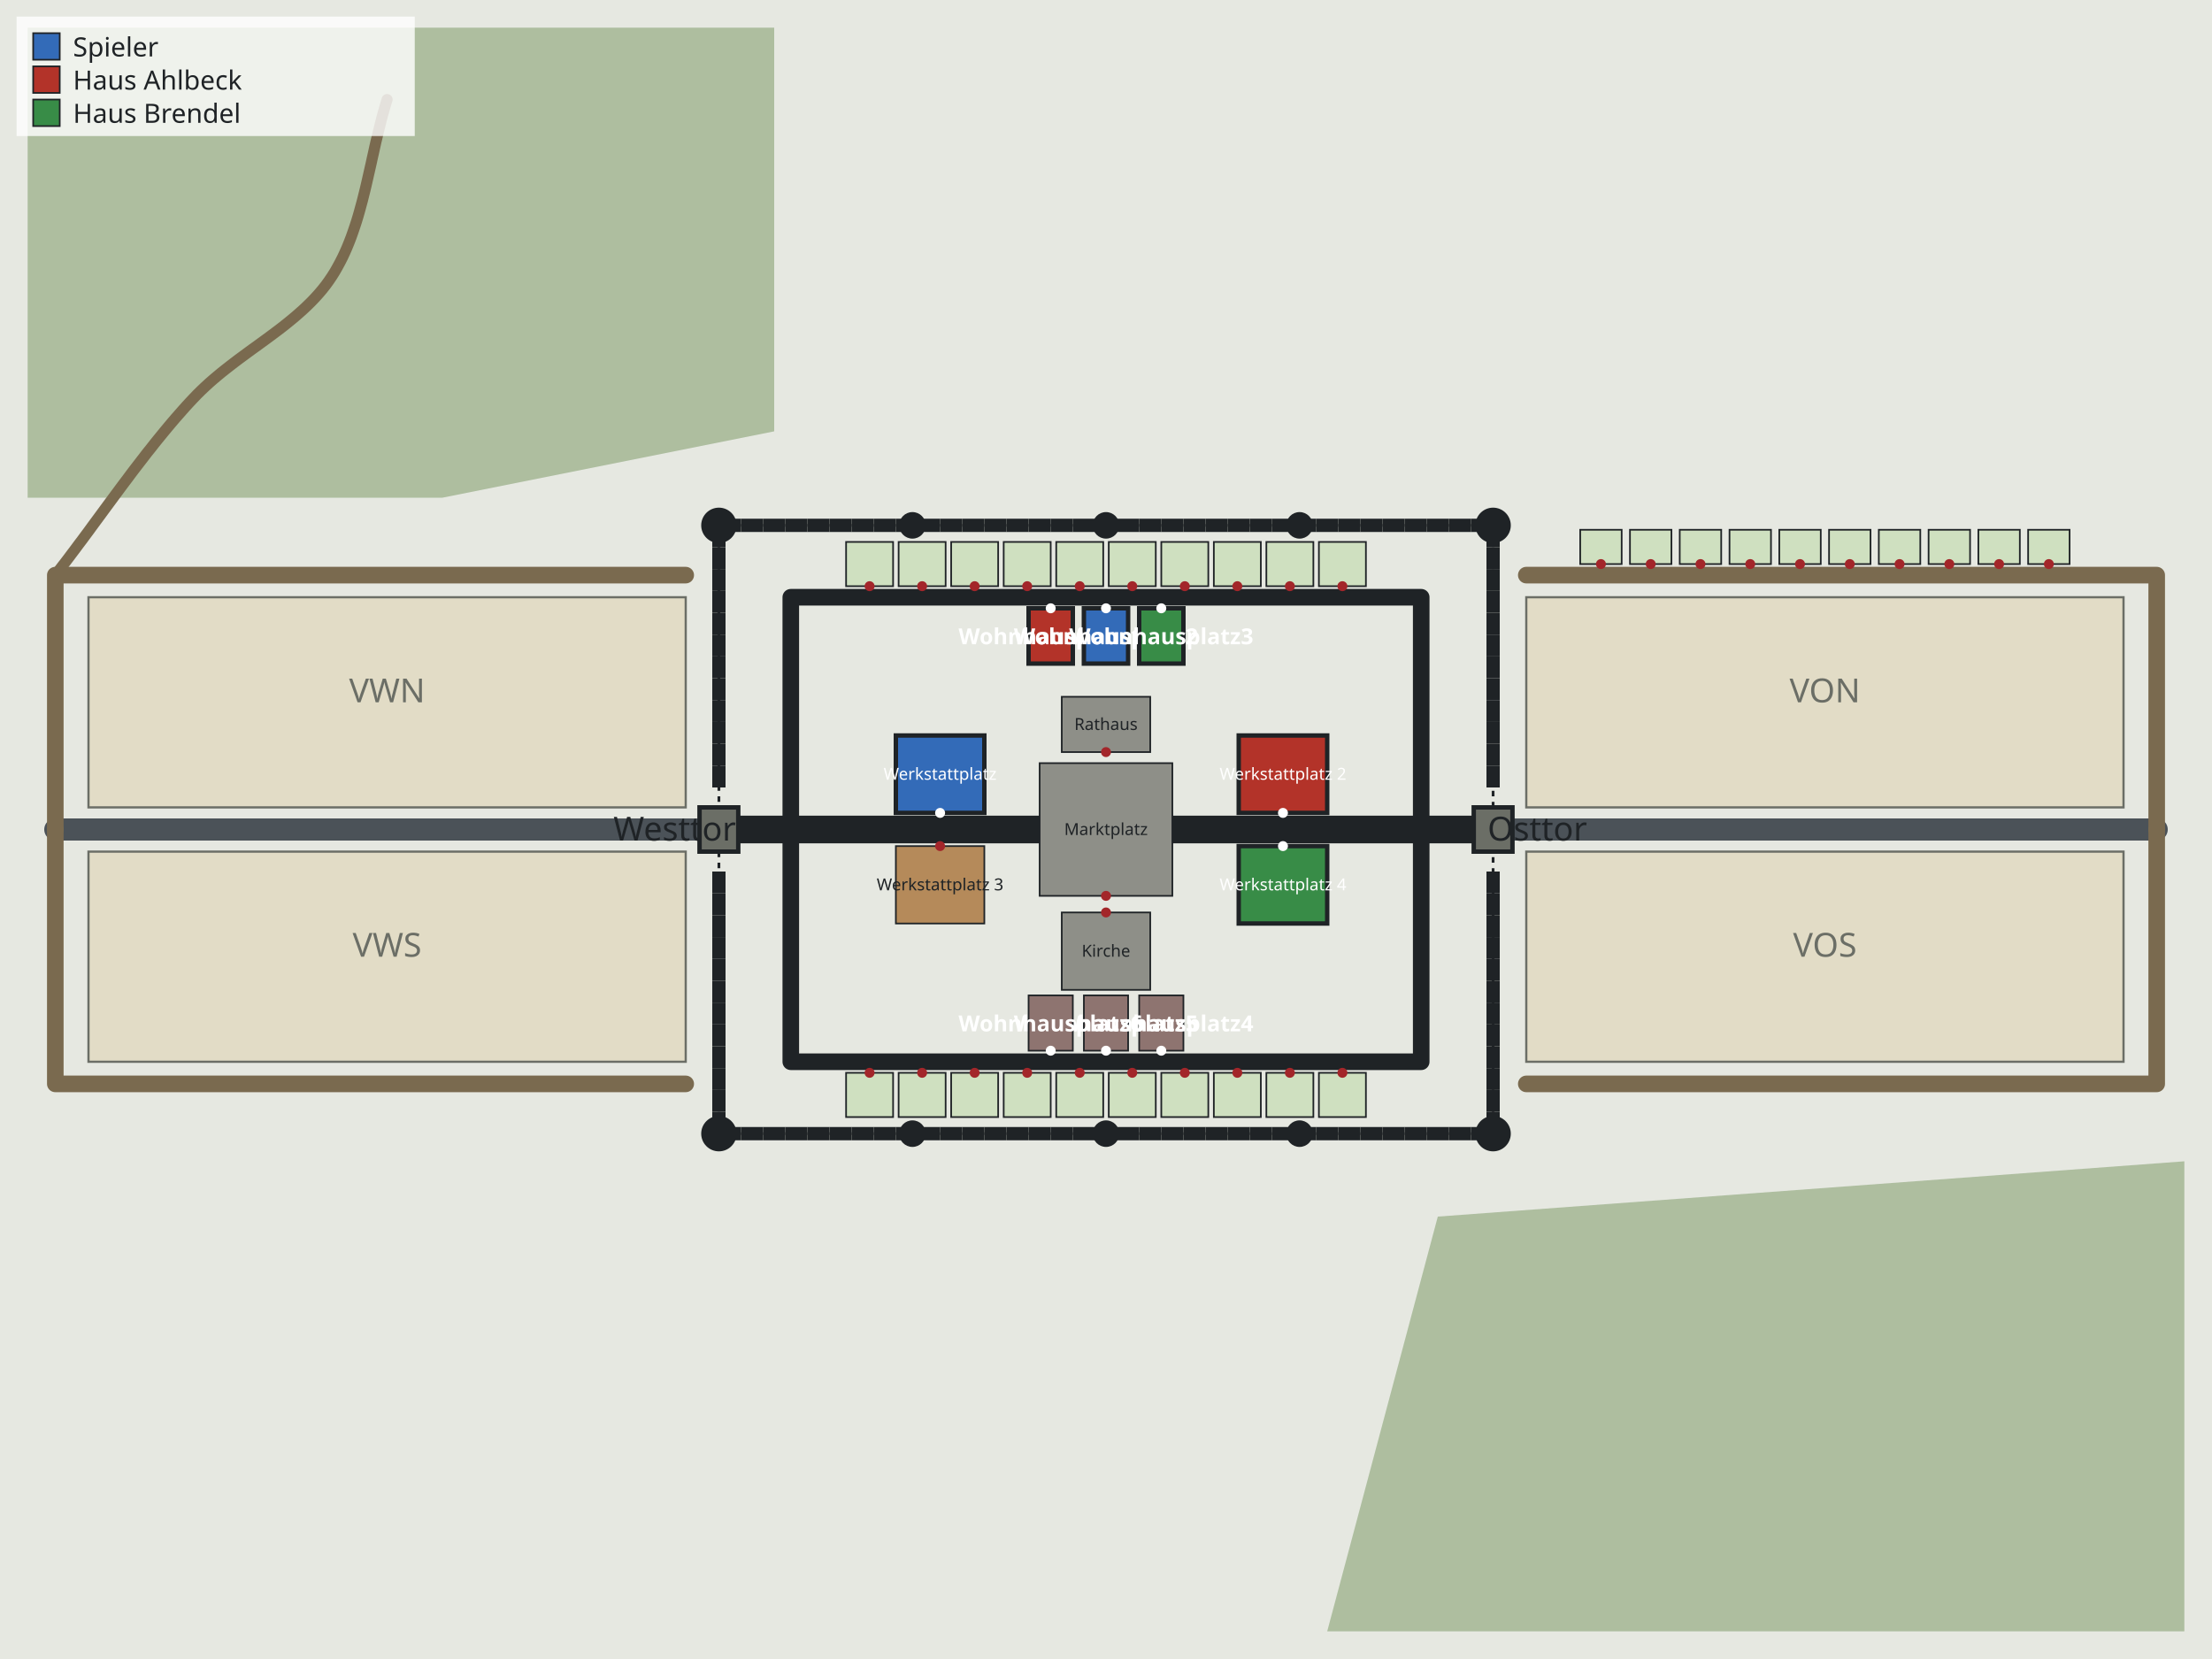
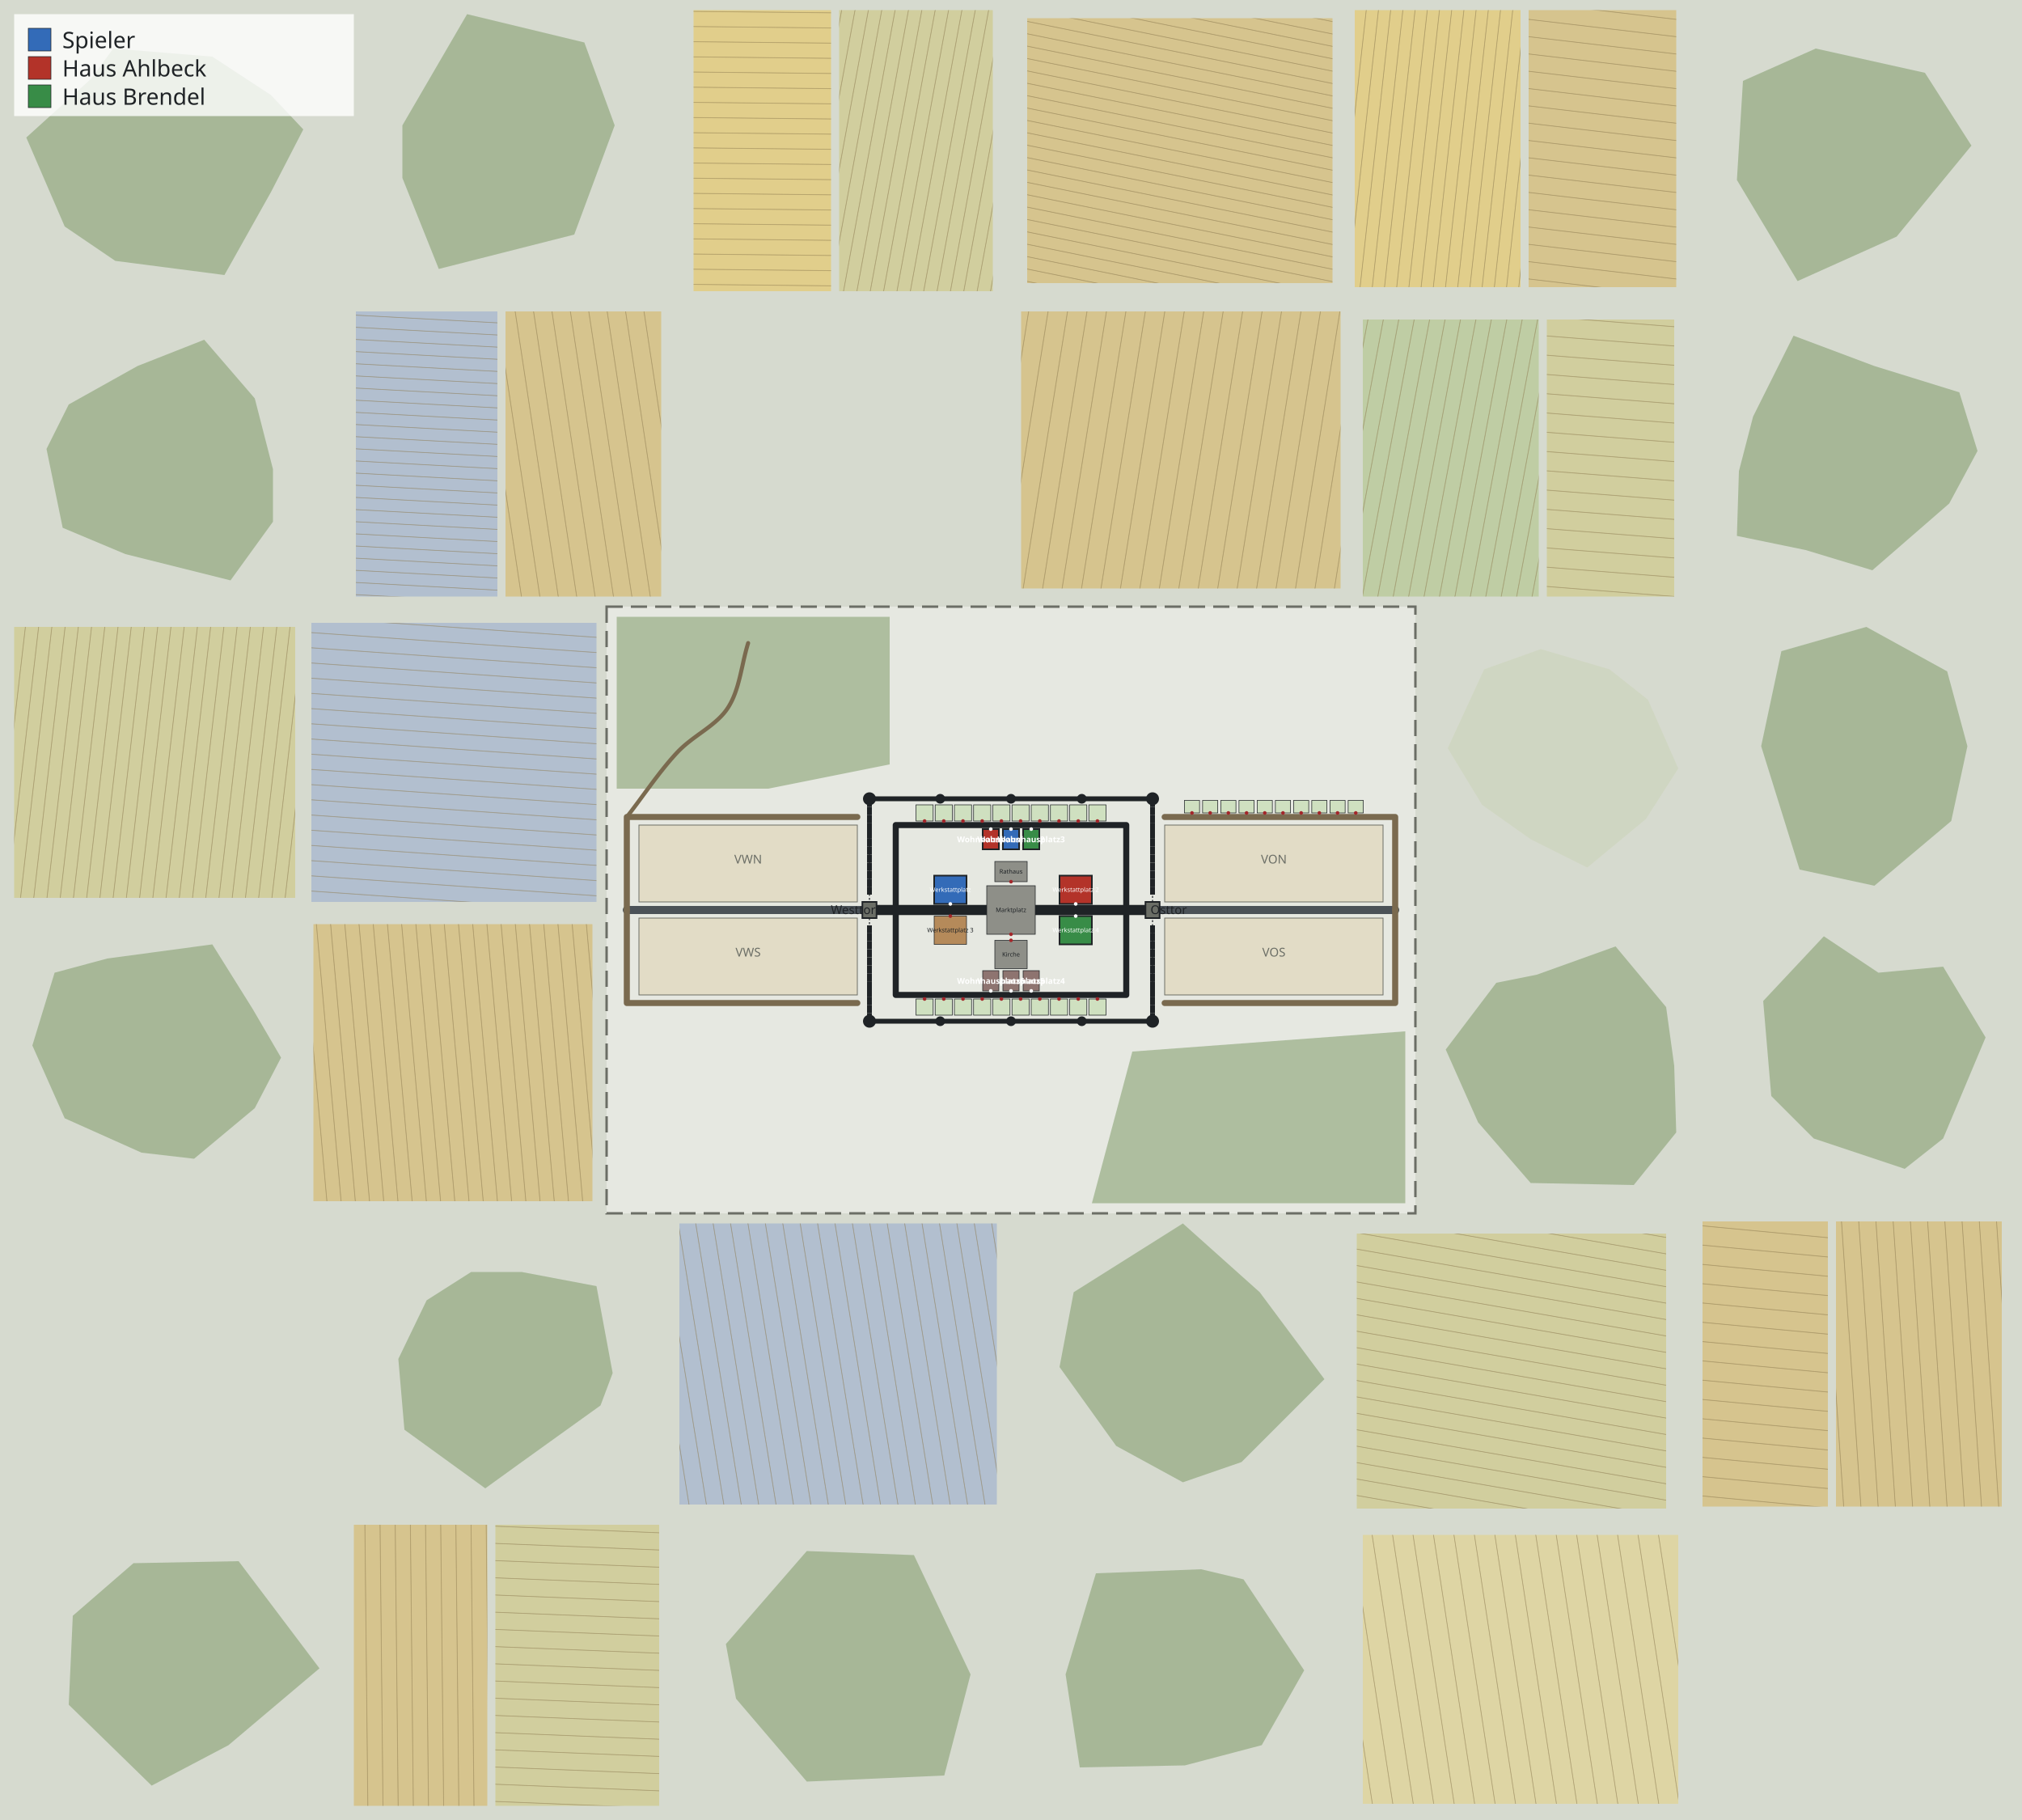
- <svg xmlns="http://www.w3.org/2000/svg" viewBox="-200 -150 400 300" font-family="sans-serif">
+ <svg xmlns="http://www.w3.org/2000/svg" viewBox="-500 -450 1000 900" font-family="sans-serif">
+   <rect x="-500" y="-450" width="1000" height="900" fill="#D6DACF" />
  <rect x="-200" y="-150" width="400" height="300" fill="#E6E8E1" />
  <mask id="natur0">
-     <rect x="-200" y="-150" width="400" height="300" fill="#fff" />
+     <rect x="-500" y="-450" width="1000" height="900" fill="#fff" />
  </mask>
  <polygon points="-195,-145 -60,-145 -60,-72 -120,-60 -195,-60" fill="#7F9B6A" opacity="0.55" mask="url(#natur0)" />
  <mask id="natur1">
-     <rect x="-200" y="-150" width="400" height="300" fill="#fff" />
+     <rect x="-500" y="-450" width="1000" height="900" fill="#fff" />
  </mask>
  <polygon points="60,70 195,60 195,145 40,145" fill="#7F9B6A" opacity="0.55" mask="url(#natur1)" />
+   <mask id="natur2">
+     <rect x="-500" y="-450" width="1000" height="900" fill="#fff" />
+   </mask>
+   <polygon points="-350,-386 -366,-355 -389,-314 -443,-321 -468,-338 -487,-382 -455,-411 -444,-426 -395,-422 -366,-403" fill="#7F9B6A" opacity="0.55" mask="url(#natur2)" />
+   <mask id="natur3">
+     <rect x="-500" y="-450" width="1000" height="900" fill="#fff" />
+   </mask>
+   <polygon points="-365,-218 -365,-192 -386,-163 -438,-176 -469,-189 -477,-228 -466,-250 -432,-269 -399,-282 -374,-253" fill="#7F9B6A" opacity="0.55" mask="url(#natur3)" />
+   <mask id="natur4">
+     <rect x="-500" y="-450" width="1000" height="900" fill="#fff" />
+   </mask>
+   <polygon points="-196,-388 -216,-334 -283,-317 -301,-362 -301,-388 -269,-443 -211,-429" fill="#7F9B6A" opacity="0.55" mask="url(#natur4)" />
+   <mask id="natur5">
+     <rect x="-500" y="-450" width="1000" height="900" fill="#fff" />
+   </mask>
+   <polygon points="475,-378 438,-333 389,-311 359,-361 362,-410 398,-426 452,-414" fill="#7F9B6A" opacity="0.55" mask="url(#natur5)" />
+   <mask id="natur6">
+     <rect x="-500" y="-450" width="1000" height="900" fill="#fff" />
+   </mask>
+   <polygon points="478,-227 464,-201 426,-168 393,-178 359,-185 360,-217 367,-244 387,-284 427,-269 469,-256" fill="#7F9B6A" opacity="0.55" mask="url(#natur6)" />
+   <mask id="natur7">
+     <rect x="-500" y="-450" width="1000" height="900" fill="#fff" />
+   </mask>
+   <polygon points="-342,375 -387,413 -425,433 -466,393 -464,349 -434,323 -382,322" fill="#7F9B6A" opacity="0.55" mask="url(#natur7)" />
+   <mask id="natur8">
+     <rect x="-500" y="-450" width="1000" height="900" fill="#fff" />
+   </mask>
+   <polygon points="-197,229 -203,245 -242,273 -260,286 -300,257 -303,222 -289,193 -267,179 -242,179 -205,186" fill="#7F9B6A" opacity="0.55" mask="url(#natur8)" />
+   <mask id="natur9">
+     <rect x="-500" y="-450" width="1000" height="900" fill="#fff" />
+   </mask>
+   <polygon points="-20,378 -33,428 -101,431 -136,390 -141,363 -101,317 -48,319" fill="#7F9B6A" opacity="0.55" mask="url(#natur9)" />
+   <mask id="natur10">
+     <rect x="-500" y="-450" width="1000" height="900" fill="#fff" />
+   </mask>
+   <polygon points="155,232 114,273 85,283 52,265 24,226 31,189 85,155 123,189" fill="#7F9B6A" opacity="0.55" mask="url(#natur10)" />
+   <mask id="natur11">
+     <rect x="-500" y="-450" width="1000" height="900" fill="#fff" />
+   </mask>
+   <polygon points="145,376 124,413 86,423 34,424 27,378 42,328 94,326 115,331" fill="#7F9B6A" opacity="0.55" mask="url(#natur11)" />
+   <mask id="natur12">
+     <rect x="-500" y="-450" width="1000" height="900" fill="#fff" />
+   </mask>
+   <polygon points="-361,73 -374,98 -404,123 -430,120 -468,103 -484,67 -473,31 -447,24 -395,17 -375,49" fill="#7F9B6A" opacity="0.55" mask="url(#natur12)" />
+   <mask id="natur13">
+     <rect x="-500" y="-450" width="1000" height="900" fill="#fff" />
+   </mask>
+   <polygon points="330,-70 314,-45 285,-21 257,-35 233,-52 216,-80 234,-119 262,-129 296,-119 315,-104" fill="#C4CFA8" opacity="0.35" mask="url(#natur13)" />
+   <mask id="natur14">
+     <rect x="-500" y="-450" width="1000" height="900" fill="#fff" />
+   </mask>
+   <polygon points="473,-81 465,-44 427,-12 390,-20 371,-81 381,-128 423,-140 463,-118" fill="#7F9B6A" opacity="0.55" mask="url(#natur14)" />
+   <mask id="natur15">
+     <rect x="-500" y="-450" width="1000" height="900" fill="#fff" />
+   </mask>
+   <polygon points="328,77 329,110 308,136 257,135 231,105 215,69 240,36 260,32 299,18 324,48" fill="#7F9B6A" opacity="0.55" mask="url(#natur15)" />
+   <mask id="natur16">
+     <rect x="-500" y="-450" width="1000" height="900" fill="#fff" />
+   </mask>
+   <polygon points="482,63 461,113 442,128 397,113 376,92 372,45 402,13 429,31 461,28" fill="#7F9B6A" opacity="0.55" mask="url(#natur16)" />
+   <defs>
+     <pattern id="feld0" patternUnits="userSpaceOnUse" width="6" height="6" patternTransform="rotate(-86.9)">
+       <line x1="0" y1="0" x2="0" y2="6" stroke="#8C7A4F" stroke-width="0.4" />
+     </pattern>
+   </defs>
+   <polygon points="-324,-296 -254,-296 -254,-155 -324,-155" fill="#A9B8CF" opacity="0.8" />
+   <polygon points="-324,-296 -254,-296 -254,-155 -324,-155" fill="url(#feld0)" />
+   <defs>
+     <pattern id="feld1" patternUnits="userSpaceOnUse" width="9" height="9" patternTransform="rotate(-188.6)">
+       <line x1="0" y1="0" x2="0" y2="9" stroke="#8C7A4F" stroke-width="0.4" />
+     </pattern>
+   </defs>
+   <polygon points="-250,-296 -173,-296 -173,-155 -250,-155" fill="#D6BE7E" opacity="0.8" />
+   <polygon points="-250,-296 -173,-296 -173,-155 -250,-155" fill="url(#feld1)" />
+   <defs>
+     <pattern id="feld2" patternUnits="userSpaceOnUse" width="7.5" height="7.5" patternTransform="rotate(-89.4)">
+       <line x1="0" y1="0" x2="0" y2="7.5" stroke="#8C7A4F" stroke-width="0.4" />
+     </pattern>
+   </defs>
+   <polygon points="-157,-445 -89,-445 -89,-306 -157,-306" fill="#E3CB7A" opacity="0.8" />
+   <polygon points="-157,-445 -89,-445 -89,-306 -157,-306" fill="url(#feld2)" />
+   <defs>
+     <pattern id="feld3" patternUnits="userSpaceOnUse" width="6.5" height="6.5" patternTransform="rotate(-169.6)">
+       <line x1="0" y1="0" x2="0" y2="6.5" stroke="#8C7A4F" stroke-width="0.4" />
+     </pattern>
+   </defs>
+   <polygon points="-85,-445 -9,-445 -9,-306 -85,-306" fill="#CFCB92" opacity="0.8" />
+   <polygon points="-85,-445 -9,-445 -9,-306 -85,-306" fill="url(#feld3)" />
+   <defs>
+     <pattern id="feld4" patternUnits="userSpaceOnUse" width="6" height="6" patternTransform="rotate(-78.5)">
+       <line x1="0" y1="0" x2="0" y2="6" stroke="#8C7A4F" stroke-width="0.4" />
+     </pattern>
+   </defs>
+   <polygon points="8,-441 159,-441 159,-310 8,-310" fill="#D6BE7E" opacity="0.8" />
+   <polygon points="8,-441 159,-441 159,-310 8,-310" fill="url(#feld4)" />
+   <defs>
+     <pattern id="feld5" patternUnits="userSpaceOnUse" width="9.5" height="9.5" patternTransform="rotate(-170.9)">
+       <line x1="0" y1="0" x2="0" y2="9.5" stroke="#8C7A4F" stroke-width="0.4" />
+     </pattern>
+   </defs>
+   <polygon points="5,-296 163,-296 163,-159 5,-159" fill="#D6BE7E" opacity="0.8" />
+   <polygon points="5,-296 163,-296 163,-159 5,-159" fill="url(#feld5)" />
+   <defs>
+     <pattern id="feld6" patternUnits="userSpaceOnUse" width="6" height="6" patternTransform="rotate(-173.7)">
+       <line x1="0" y1="0" x2="0" y2="6" stroke="#8C7A4F" stroke-width="0.4" />
+     </pattern>
+   </defs>
+   <polygon points="170,-445 252,-445 252,-308 170,-308" fill="#E3CB7A" opacity="0.8" />
+   <polygon points="170,-445 252,-445 252,-308 170,-308" fill="url(#feld6)" />
+   <defs>
+     <pattern id="feld7" patternUnits="userSpaceOnUse" width="8.5" height="8.5" patternTransform="rotate(-263.3)">
+       <line x1="0" y1="0" x2="0" y2="8.5" stroke="#8C7A4F" stroke-width="0.4" />
+     </pattern>
+   </defs>
+   <polygon points="256,-445 329,-445 329,-308 256,-308" fill="#D6BE7E" opacity="0.8" />
+   <polygon points="256,-445 329,-445 329,-308 256,-308" fill="url(#feld7)" />
+   <defs>
+     <pattern id="feld8" patternUnits="userSpaceOnUse" width="7.5" height="7.5" patternTransform="rotate(-169.4)">
+       <line x1="0" y1="0" x2="0" y2="7.5" stroke="#8C7A4F" stroke-width="0.4" />
+     </pattern>
+   </defs>
+   <polygon points="174,-292 261,-292 261,-155 174,-155" fill="#B9C99A" opacity="0.8" />
+   <polygon points="174,-292 261,-292 261,-155 174,-155" fill="url(#feld8)" />
+   <defs>
+     <pattern id="feld9" patternUnits="userSpaceOnUse" width="9.5" height="9.5" patternTransform="rotate(-265.5)">
+       <line x1="0" y1="0" x2="0" y2="9.5" stroke="#8C7A4F" stroke-width="0.4" />
+     </pattern>
+   </defs>
+   <polygon points="265,-292 328,-292 328,-155 265,-155" fill="#CFCB92" opacity="0.8" />
+   <polygon points="265,-292 328,-292 328,-155 265,-155" fill="url(#feld9)" />
+   <defs>
+     <pattern id="feld10" patternUnits="userSpaceOnUse" width="7.5" height="7.5" patternTransform="rotate(-180.6)">
+       <line x1="0" y1="0" x2="0" y2="7.5" stroke="#8C7A4F" stroke-width="0.4" />
+     </pattern>
+   </defs>
+   <polygon points="-325,304 -259,304 -259,443 -325,443" fill="#D6BE7E" opacity="0.8" />
+   <polygon points="-325,304 -259,304 -259,443 -325,443" fill="url(#feld10)" />
+   <defs>
+     <pattern id="feld11" patternUnits="userSpaceOnUse" width="8.5" height="8.5" patternTransform="rotate(-267.7)">
+       <line x1="0" y1="0" x2="0" y2="8.5" stroke="#8C7A4F" stroke-width="0.4" />
+     </pattern>
+   </defs>
+   <polygon points="-255,304 -174,304 -174,443 -255,443" fill="#CFCB92" opacity="0.8" />
+   <polygon points="-255,304 -174,304 -174,443 -255,443" fill="url(#feld11)" />
+   <defs>
+     <pattern id="feld12" patternUnits="userSpaceOnUse" width="8.5" height="8.5" patternTransform="rotate(-189.2)">
+       <line x1="0" y1="0" x2="0" y2="8.5" stroke="#8C7A4F" stroke-width="0.4" />
+     </pattern>
+   </defs>
+   <polygon points="-164,155 -7,155 -7,294 -164,294" fill="#A9B8CF" opacity="0.8" />
+   <polygon points="-164,155 -7,155 -7,294 -164,294" fill="url(#feld12)" />
+   <defs>
+     <pattern id="feld13" patternUnits="userSpaceOnUse" width="8" height="8" patternTransform="rotate(-80.1)">
+       <line x1="0" y1="0" x2="0" y2="8" stroke="#8C7A4F" stroke-width="0.4" />
+     </pattern>
+   </defs>
+   <polygon points="171,160 324,160 324,296 171,296" fill="#CFCB92" opacity="0.8" />
+   <polygon points="171,160 324,160 324,296 171,296" fill="url(#feld13)" />
+   <defs>
+     <pattern id="feld14" patternUnits="userSpaceOnUse" width="10" height="10" patternTransform="rotate(-188.7)">
+       <line x1="0" y1="0" x2="0" y2="10" stroke="#8C7A4F" stroke-width="0.4" />
+     </pattern>
+   </defs>
+   <polygon points="174,309 330,309 330,442 174,442" fill="#E0D39A" opacity="0.8" />
+   <polygon points="174,309 330,309 330,442 174,442" fill="url(#feld14)" />
+   <defs>
+     <pattern id="feld15" patternUnits="userSpaceOnUse" width="9.5" height="9.5" patternTransform="rotate(-84.6)">
+       <line x1="0" y1="0" x2="0" y2="9.5" stroke="#8C7A4F" stroke-width="0.4" />
+     </pattern>
+   </defs>
+   <polygon points="342,154 404,154 404,295 342,295" fill="#D6BE7E" opacity="0.8" />
+   <polygon points="342,154 404,154 404,295 342,295" fill="url(#feld15)" />
+   <defs>
+     <pattern id="feld16" patternUnits="userSpaceOnUse" width="8.5" height="8.5" patternTransform="rotate(-183.9)">
+       <line x1="0" y1="0" x2="0" y2="8.5" stroke="#8C7A4F" stroke-width="0.4" />
+     </pattern>
+   </defs>
+   <polygon points="408,154 490,154 490,295 408,295" fill="#D6BE7E" opacity="0.8" />
+   <polygon points="408,154 490,154 490,295 408,295" fill="url(#feld16)" />
+   <defs>
+     <pattern id="feld17" patternUnits="userSpaceOnUse" width="6.5" height="6.5" patternTransform="rotate(-353.4)">
+       <line x1="0" y1="0" x2="0" y2="6.5" stroke="#8C7A4F" stroke-width="0.4" />
+     </pattern>
+   </defs>
+   <polygon points="-493,-140 -354,-140 -354,-6 -493,-6" fill="#CFCB92" opacity="0.8" />
+   <polygon points="-493,-140 -354,-140 -354,-6 -493,-6" fill="url(#feld17)" />
+   <defs>
+     <pattern id="feld18" patternUnits="userSpaceOnUse" width="7.5" height="7.5" patternTransform="rotate(-86)">
+       <line x1="0" y1="0" x2="0" y2="7.5" stroke="#8C7A4F" stroke-width="0.4" />
+     </pattern>
+   </defs>
+   <polygon points="-346,-142 -205,-142 -205,-4 -346,-4" fill="#A9B8CF" opacity="0.8" />
+   <polygon points="-346,-142 -205,-142 -205,-4 -346,-4" fill="url(#feld18)" />
+   <defs>
+     <pattern id="feld19" patternUnits="userSpaceOnUse" width="7" height="7" patternTransform="rotate(-5.1)">
+       <line x1="0" y1="0" x2="0" y2="7" stroke="#8C7A4F" stroke-width="0.4" />
+     </pattern>
+   </defs>
+   <polygon points="-345,7 -207,7 -207,144 -345,144" fill="#D6BE7E" opacity="0.8" />
+   <polygon points="-345,7 -207,7 -207,144 -345,144" fill="url(#feld19)" />
  <polygon points="76,-4 184,-4 184,-42 76,-42" fill="#E2DCC6" stroke="#6B6E66" stroke-width="0.4" />
  <polygon points="76,4 184,4 184,42 76,42" fill="#E2DCC6" stroke="#6B6E66" stroke-width="0.4" />
  <polygon points="-76,-4 -184,-4 -184,-42 -76,-42" fill="#E2DCC6" stroke="#6B6E66" stroke-width="0.4" />
  <polygon points="-76,4 -184,4 -184,42 -76,42" fill="#E2DCC6" stroke="#6B6E66" stroke-width="0.4" />
  <polyline points="-70,0 70,0" fill="none" stroke="#1F2326" stroke-width="5" stroke-linecap="round" stroke-linejoin="round" />
  <polyline points="-57,-42 57,-42 57,42 -57,42 -57,-42" fill="none" stroke="#1F2326" stroke-width="3" stroke-linecap="round" stroke-linejoin="round" />
  <polyline points="70,0 190,0" fill="none" stroke="#4B5258" stroke-width="4" stroke-linecap="round" stroke-linejoin="round" />
  <polyline points="-70,0 -190,0" fill="none" stroke="#4B5258" stroke-width="4" stroke-linecap="round" stroke-linejoin="round" />
  <polyline points="190,0 190,-46 76,-46" fill="none" stroke="#7A6A4F" stroke-width="3" stroke-linecap="round" stroke-linejoin="round" />
  <polyline points="190,0 190,46 76,46" fill="none" stroke="#7A6A4F" stroke-width="3" stroke-linecap="round" stroke-linejoin="round" />
  <polyline points="-190,0 -190,-46 -76,-46" fill="none" stroke="#7A6A4F" stroke-width="3" stroke-linecap="round" stroke-linejoin="round" />
  <polyline points="-190,0 -190,46 -76,46" fill="none" stroke="#7A6A4F" stroke-width="3" stroke-linecap="round" stroke-linejoin="round" />
  <polyline points="-190,-46 -189.39,-46.78 -188.79,-47.57 -188.18,-48.35 -187.58,-49.14 -186.99,-49.93 -186.39,-50.72 -185.8,-51.52 -185.2,-52.31 -184.61,-53.11 -184.02,-53.9 -183.44,-54.7 -182.85,-55.5 -182.26,-56.3 -181.67,-57.1 -181.09,-57.89 -180.5,-58.69 -179.91,-59.49 -179.32,-60.29 -178.73,-61.08 -178.14,-61.88 -177.55,-62.67 -176.95,-63.46 -176.36,-64.26 -175.76,-65.05 -175.16,-65.83 -174.55,-66.62 -173.95,-67.4 -173.34,-68.19 -172.72,-68.96 -172.11,-69.74 -171.49,-70.51 -170.86,-71.28 -170.23,-72.05 -169.6,-72.81 -168.96,-73.57 -168.32,-74.32 -167.66,-75.07 -167.01,-75.81 -166.35,-76.55 -165.68,-77.28 -165,-78 -164.32,-78.71 -163.62,-79.4 -162.9,-80.08 -162.18,-80.74 -161.44,-81.39 -160.69,-82.02 -159.93,-82.65 -159.16,-83.26 -158.38,-83.87 -157.6,-84.47 -156.82,-85.06 -156.03,-85.64 -155.23,-86.23 -154.44,-86.81 -153.64,-87.38 -152.85,-87.96 -152.05,-88.54 -151.26,-89.12 -150.47,-89.71 -149.68,-90.3 -148.9,-90.9 -148.13,-91.51 -147.37,-92.13 -146.61,-92.76 -145.87,-93.41 -145.14,-94.06 -144.42,-94.74 -143.72,-95.43 -143.04,-96.14 -142.38,-96.87 -141.74,-97.62 -141.13,-98.39 -140.55,-99.19 -140,-100 -139.47,-100.84 -138.98,-101.7 -138.51,-102.57 -138.06,-103.45 -137.64,-104.35 -137.24,-105.26 -136.87,-106.17 -136.51,-107.1 -136.18,-108.03 -135.86,-108.97 -135.55,-109.91 -135.26,-110.86 -134.99,-111.81 -134.73,-112.76 -134.47,-113.72 -134.23,-114.68 -133.99,-115.64 -133.76,-116.61 -133.54,-117.57 -133.32,-118.54 -133.1,-119.5 -132.88,-120.47 -132.67,-121.44 -132.45,-122.41 -132.24,-123.37 -132.02,-124.34 -131.79,-125.3 -131.56,-126.27 -131.32,-127.23 -131.08,-128.19 -130.83,-129.15 -130.56,-130.1 -130.29,-131.05 -130,-132" fill="none" stroke="#7A6A4F" stroke-width="2" stroke-linecap="round" stroke-linejoin="round" />
  <polygon points="-70,-55 70,-55 70,55 -70,55" fill="none" stroke="#1F2326" stroke-width="0.5" stroke-dasharray="1 1" />
  <line x1="-66" y1="-55" x2="-70" y2="-55" stroke="#1F2326" stroke-width="2.4" />
  <line x1="-62" y1="-55" x2="-66" y2="-55" stroke="#1F2326" stroke-width="2.4" />
  <line x1="-58" y1="-55" x2="-62" y2="-55" stroke="#1F2326" stroke-width="2.4" />
  <line x1="-54" y1="-55" x2="-58" y2="-55" stroke="#1F2326" stroke-width="2.4" />
  <line x1="-50" y1="-55" x2="-54" y2="-55" stroke="#1F2326" stroke-width="2.4" />
  <line x1="-46" y1="-55" x2="-50" y2="-55" stroke="#1F2326" stroke-width="2.4" />
  <line x1="-42" y1="-55" x2="-46" y2="-55" stroke="#1F2326" stroke-width="2.4" />
  <line x1="-38" y1="-55" x2="-42" y2="-55" stroke="#1F2326" stroke-width="2.4" />
  <line x1="-34" y1="-55" x2="-38" y2="-55" stroke="#1F2326" stroke-width="2.4" />
  <line x1="-30" y1="-55" x2="-34" y2="-55" stroke="#1F2326" stroke-width="2.4" />
  <line x1="-26" y1="-55" x2="-30" y2="-55" stroke="#1F2326" stroke-width="2.4" />
  <line x1="-22" y1="-55" x2="-26" y2="-55" stroke="#1F2326" stroke-width="2.4" />
  <line x1="-18" y1="-55" x2="-22" y2="-55" stroke="#1F2326" stroke-width="2.4" />
  <line x1="-14" y1="-55" x2="-18" y2="-55" stroke="#1F2326" stroke-width="2.4" />
  <line x1="-10" y1="-55" x2="-14" y2="-55" stroke="#1F2326" stroke-width="2.4" />
  <line x1="-6" y1="-55" x2="-10" y2="-55" stroke="#1F2326" stroke-width="2.4" />
  <line x1="-2" y1="-55" x2="-6" y2="-55" stroke="#1F2326" stroke-width="2.4" />
  <line x1="2" y1="-55" x2="-2" y2="-55" stroke="#1F2326" stroke-width="2.4" />
  <line x1="6" y1="-55" x2="2" y2="-55" stroke="#1F2326" stroke-width="2.4" />
  <line x1="10" y1="-55" x2="6" y2="-55" stroke="#1F2326" stroke-width="2.4" />
  <line x1="14" y1="-55" x2="10" y2="-55" stroke="#1F2326" stroke-width="2.4" />
  <line x1="18" y1="-55" x2="14" y2="-55" stroke="#1F2326" stroke-width="2.4" />
  <line x1="22" y1="-55" x2="18" y2="-55" stroke="#1F2326" stroke-width="2.4" />
  <line x1="26" y1="-55" x2="22" y2="-55" stroke="#1F2326" stroke-width="2.4" />
  <line x1="30" y1="-55" x2="26" y2="-55" stroke="#1F2326" stroke-width="2.4" />
  <line x1="34" y1="-55" x2="30" y2="-55" stroke="#1F2326" stroke-width="2.4" />
  <line x1="38" y1="-55" x2="34" y2="-55" stroke="#1F2326" stroke-width="2.4" />
  <line x1="42" y1="-55" x2="38" y2="-55" stroke="#1F2326" stroke-width="2.4" />
  <line x1="46" y1="-55" x2="42" y2="-55" stroke="#1F2326" stroke-width="2.4" />
  <line x1="50" y1="-55" x2="46" y2="-55" stroke="#1F2326" stroke-width="2.4" />
  <line x1="54" y1="-55" x2="50" y2="-55" stroke="#1F2326" stroke-width="2.4" />
  <line x1="58" y1="-55" x2="54" y2="-55" stroke="#1F2326" stroke-width="2.4" />
  <line x1="62" y1="-55" x2="58" y2="-55" stroke="#1F2326" stroke-width="2.4" />
  <line x1="66" y1="-55" x2="62" y2="-55" stroke="#1F2326" stroke-width="2.4" />
  <line x1="70" y1="-55" x2="66" y2="-55" stroke="#1F2326" stroke-width="2.4" />
  <line x1="70" y1="-51.05" x2="70" y2="-55" stroke="#1F2326" stroke-width="2.4" />
  <line x1="70" y1="-47.1" x2="70" y2="-51.05" stroke="#1F2326" stroke-width="2.4" />
  <line x1="70" y1="-43.15" x2="70" y2="-47.1" stroke="#1F2326" stroke-width="2.4" />
  <line x1="70" y1="-39.2" x2="70" y2="-43.15" stroke="#1F2326" stroke-width="2.4" />
  <line x1="70" y1="-35.25" x2="70" y2="-39.2" stroke="#1F2326" stroke-width="2.4" />
  <line x1="70" y1="-31.3" x2="70" y2="-35.25" stroke="#1F2326" stroke-width="2.4" />
  <line x1="70" y1="-27.35" x2="70" y2="-31.3" stroke="#1F2326" stroke-width="2.4" />
  <line x1="70" y1="-23.4" x2="70" y2="-27.35" stroke="#1F2326" stroke-width="2.4" />
  <line x1="70" y1="-19.45" x2="70" y2="-23.4" stroke="#1F2326" stroke-width="2.4" />
  <line x1="70" y1="-15.5" x2="70" y2="-19.45" stroke="#1F2326" stroke-width="2.4" />
  <line x1="70" y1="-11.55" x2="70" y2="-15.5" stroke="#1F2326" stroke-width="2.4" />
  <line x1="70" y1="-7.6" x2="70" y2="-11.55" stroke="#1F2326" stroke-width="2.4" />
  <line x1="70" y1="11.55" x2="70" y2="7.6" stroke="#1F2326" stroke-width="2.4" />
  <line x1="70" y1="15.5" x2="70" y2="11.55" stroke="#1F2326" stroke-width="2.4" />
  <line x1="70" y1="19.45" x2="70" y2="15.5" stroke="#1F2326" stroke-width="2.4" />
  <line x1="70" y1="23.4" x2="70" y2="19.45" stroke="#1F2326" stroke-width="2.4" />
  <line x1="70" y1="27.35" x2="70" y2="23.4" stroke="#1F2326" stroke-width="2.4" />
  <line x1="70" y1="31.3" x2="70" y2="27.35" stroke="#1F2326" stroke-width="2.4" />
  <line x1="70" y1="35.25" x2="70" y2="31.3" stroke="#1F2326" stroke-width="2.4" />
  <line x1="70" y1="39.2" x2="70" y2="35.25" stroke="#1F2326" stroke-width="2.4" />
  <line x1="70" y1="43.15" x2="70" y2="39.2" stroke="#1F2326" stroke-width="2.4" />
  <line x1="70" y1="47.1" x2="70" y2="43.15" stroke="#1F2326" stroke-width="2.4" />
  <line x1="70" y1="51.05" x2="70" y2="47.1" stroke="#1F2326" stroke-width="2.4" />
  <line x1="70" y1="55" x2="70" y2="51.05" stroke="#1F2326" stroke-width="2.4" />
  <line x1="66" y1="55" x2="70" y2="55" stroke="#1F2326" stroke-width="2.4" />
  <line x1="62" y1="55" x2="66" y2="55" stroke="#1F2326" stroke-width="2.4" />
  <line x1="58" y1="55" x2="62" y2="55" stroke="#1F2326" stroke-width="2.4" />
  <line x1="54" y1="55" x2="58" y2="55" stroke="#1F2326" stroke-width="2.4" />
  <line x1="50" y1="55" x2="54" y2="55" stroke="#1F2326" stroke-width="2.4" />
  <line x1="46" y1="55" x2="50" y2="55" stroke="#1F2326" stroke-width="2.4" />
  <line x1="42" y1="55" x2="46" y2="55" stroke="#1F2326" stroke-width="2.4" />
  <line x1="38" y1="55" x2="42" y2="55" stroke="#1F2326" stroke-width="2.4" />
  <line x1="34" y1="55" x2="38" y2="55" stroke="#1F2326" stroke-width="2.4" />
  <line x1="30" y1="55" x2="34" y2="55" stroke="#1F2326" stroke-width="2.4" />
  <line x1="26" y1="55" x2="30" y2="55" stroke="#1F2326" stroke-width="2.4" />
  <line x1="22" y1="55" x2="26" y2="55" stroke="#1F2326" stroke-width="2.4" />
  <line x1="18" y1="55" x2="22" y2="55" stroke="#1F2326" stroke-width="2.4" />
  <line x1="14" y1="55" x2="18" y2="55" stroke="#1F2326" stroke-width="2.4" />
  <line x1="10" y1="55" x2="14" y2="55" stroke="#1F2326" stroke-width="2.4" />
  <line x1="6" y1="55" x2="10" y2="55" stroke="#1F2326" stroke-width="2.4" />
  <line x1="2" y1="55" x2="6" y2="55" stroke="#1F2326" stroke-width="2.4" />
  <line x1="-2" y1="55" x2="2" y2="55" stroke="#1F2326" stroke-width="2.4" />
  <line x1="-6" y1="55" x2="-2" y2="55" stroke="#1F2326" stroke-width="2.4" />
  <line x1="-10" y1="55" x2="-6" y2="55" stroke="#1F2326" stroke-width="2.4" />
  <line x1="-14" y1="55" x2="-10" y2="55" stroke="#1F2326" stroke-width="2.4" />
  <line x1="-18" y1="55" x2="-14" y2="55" stroke="#1F2326" stroke-width="2.4" />
  <line x1="-22" y1="55" x2="-18" y2="55" stroke="#1F2326" stroke-width="2.4" />
  <line x1="-26" y1="55" x2="-22" y2="55" stroke="#1F2326" stroke-width="2.4" />
  <line x1="-30" y1="55" x2="-26" y2="55" stroke="#1F2326" stroke-width="2.4" />
  <line x1="-34" y1="55" x2="-30" y2="55" stroke="#1F2326" stroke-width="2.4" />
  <line x1="-38" y1="55" x2="-34" y2="55" stroke="#1F2326" stroke-width="2.4" />
  <line x1="-42" y1="55" x2="-38" y2="55" stroke="#1F2326" stroke-width="2.4" />
  <line x1="-46" y1="55" x2="-42" y2="55" stroke="#1F2326" stroke-width="2.4" />
  <line x1="-50" y1="55" x2="-46" y2="55" stroke="#1F2326" stroke-width="2.4" />
  <line x1="-54" y1="55" x2="-50" y2="55" stroke="#1F2326" stroke-width="2.4" />
  <line x1="-58" y1="55" x2="-54" y2="55" stroke="#1F2326" stroke-width="2.4" />
  <line x1="-62" y1="55" x2="-58" y2="55" stroke="#1F2326" stroke-width="2.4" />
  <line x1="-66" y1="55" x2="-62" y2="55" stroke="#1F2326" stroke-width="2.4" />
  <line x1="-70" y1="55" x2="-66" y2="55" stroke="#1F2326" stroke-width="2.4" />
  <line x1="-70" y1="51.05" x2="-70" y2="55" stroke="#1F2326" stroke-width="2.4" />
  <line x1="-70" y1="47.1" x2="-70" y2="51.05" stroke="#1F2326" stroke-width="2.4" />
  <line x1="-70" y1="43.15" x2="-70" y2="47.1" stroke="#1F2326" stroke-width="2.4" />
  <line x1="-70" y1="39.2" x2="-70" y2="43.15" stroke="#1F2326" stroke-width="2.4" />
  <line x1="-70" y1="35.25" x2="-70" y2="39.2" stroke="#1F2326" stroke-width="2.4" />
  <line x1="-70" y1="31.3" x2="-70" y2="35.25" stroke="#1F2326" stroke-width="2.4" />
  <line x1="-70" y1="27.35" x2="-70" y2="31.3" stroke="#1F2326" stroke-width="2.4" />
  <line x1="-70" y1="23.4" x2="-70" y2="27.35" stroke="#1F2326" stroke-width="2.4" />
  <line x1="-70" y1="19.45" x2="-70" y2="23.4" stroke="#1F2326" stroke-width="2.4" />
  <line x1="-70" y1="15.5" x2="-70" y2="19.45" stroke="#1F2326" stroke-width="2.4" />
  <line x1="-70" y1="11.55" x2="-70" y2="15.5" stroke="#1F2326" stroke-width="2.4" />
  <line x1="-70" y1="7.6" x2="-70" y2="11.55" stroke="#1F2326" stroke-width="2.4" />
  <line x1="-70" y1="-11.55" x2="-70" y2="-7.6" stroke="#1F2326" stroke-width="2.4" />
  <line x1="-70" y1="-15.5" x2="-70" y2="-11.55" stroke="#1F2326" stroke-width="2.4" />
  <line x1="-70" y1="-19.45" x2="-70" y2="-15.5" stroke="#1F2326" stroke-width="2.4" />
  <line x1="-70" y1="-23.4" x2="-70" y2="-19.45" stroke="#1F2326" stroke-width="2.4" />
  <line x1="-70" y1="-27.35" x2="-70" y2="-23.4" stroke="#1F2326" stroke-width="2.4" />
  <line x1="-70" y1="-31.3" x2="-70" y2="-27.35" stroke="#1F2326" stroke-width="2.4" />
  <line x1="-70" y1="-35.25" x2="-70" y2="-31.3" stroke="#1F2326" stroke-width="2.4" />
  <line x1="-70" y1="-39.2" x2="-70" y2="-35.25" stroke="#1F2326" stroke-width="2.4" />
  <line x1="-70" y1="-43.15" x2="-70" y2="-39.2" stroke="#1F2326" stroke-width="2.4" />
  <line x1="-70" y1="-47.1" x2="-70" y2="-43.15" stroke="#1F2326" stroke-width="2.4" />
  <line x1="-70" y1="-51.05" x2="-70" y2="-47.1" stroke="#1F2326" stroke-width="2.4" />
  <line x1="-70" y1="-55" x2="-70" y2="-51.05" stroke="#1F2326" stroke-width="2.4" />
  <circle cx="-70" cy="-55" r="3.2" fill="#1F2326" />
  <circle cx="70" cy="-55" r="3.2" fill="#1F2326" />
  <circle cx="70" cy="55" r="3.2" fill="#1F2326" />
  <circle cx="-70" cy="55" r="3.2" fill="#1F2326" />
  <circle cx="-35" cy="-55" r="2.4" fill="#1F2326" />
  <circle cx="0" cy="-55" r="2.4" fill="#1F2326" />
  <circle cx="35" cy="-55" r="2.4" fill="#1F2326" />
  <circle cx="35" cy="55" r="2.4" fill="#1F2326" />
  <circle cx="0" cy="55" r="2.4" fill="#1F2326" />
  <circle cx="-35" cy="55" r="2.4" fill="#1F2326" />
  <polygon points="66.5,4 66.5,-4 73.5,-4 73.5,4" fill="#6B6E66" stroke="#1F2326" stroke-width="0.8" />
  <text x="78" y="2" font-size="6" text-anchor="middle" fill="#1F2326">Osttor</text>
  <polygon points="-66.5,-4 -66.5,4 -73.5,4 -73.5,-4" fill="#6B6E66" stroke="#1F2326" stroke-width="0.8" />
  <text x="-78" y="2" font-size="6" text-anchor="middle" fill="#1F2326">Westtor</text>
  <polygon points="-12,-12 12,-12 12,12 -12,12" fill="#8E8F88" stroke="#1F2326" stroke-width="0.3" />
  <circle cx="0" cy="12" r="0.9" fill="#A3262A" />
  <text x="0" y="1" font-size="3" text-anchor="middle" fill="#1F2326">Marktplatz</text>
  <polygon points="-8,-24 8,-24 8,-14 -8,-14" fill="#8E8F88" stroke="#1F2326" stroke-width="0.3" />
  <circle cx="0" cy="-14" r="0.9" fill="#A3262A" />
  <text x="0" y="-18" font-size="3" text-anchor="middle" fill="#1F2326">Rathaus</text>
  <polygon points="8,29 -8,29 -8,15 8,15" fill="#8E8F88" stroke="#1F2326" stroke-width="0.3" />
  <circle cx="0" cy="15" r="0.9" fill="#A3262A" />
  <text x="0" y="23" font-size="3" text-anchor="middle" fill="#1F2326">Kirche</text>
  <polygon points="-38,-17 -22,-17 -22,-3 -38,-3" fill="#336bb8" stroke="#1F2326" stroke-width="0.8" />
  <circle cx="-30" cy="-3" r="0.9" fill="#fff" />
  <text x="-30" y="-9" font-size="3" text-anchor="middle" fill="#fff">Werkstattplatz</text>
  <polygon points="24,-17 40,-17 40,-3 24,-3" fill="#b33329" stroke="#1F2326" stroke-width="0.8" />
  <circle cx="32" cy="-3" r="0.9" fill="#fff" />
  <text x="32" y="-9" font-size="3" text-anchor="middle" fill="#fff">Werkstattplatz 2</text>
  <polygon points="-22,17 -38,17 -38,3 -22,3" fill="#B58A5A" stroke="#1F2326" stroke-width="0.3" />
  <circle cx="-30" cy="3" r="0.9" fill="#A3262A" />
  <text x="-30" y="11" font-size="3" text-anchor="middle" fill="#1F2326">Werkstattplatz 3</text>
  <polygon points="40,17 24,17 24,3 40,3" fill="#388c47" stroke="#1F2326" stroke-width="0.8" />
  <circle cx="32" cy="3" r="0.9" fill="#fff" />
  <text x="32" y="11" font-size="3" text-anchor="middle" fill="#fff">Werkstattplatz 4</text>
  <polygon points="-6,-30 -14,-30 -14,-40 -6,-40" fill="#b33329" stroke="#1F2326" stroke-width="0.8" />
  <circle cx="-10" cy="-40" r="0.9" fill="#fff" />
  <text x="-10" y="-33.5" font-size="4" text-anchor="middle" fill="#fff" font-weight="bold">Wohnhausplatz1</text>
  <polygon points="4,-30 -4,-30 -4,-40 4,-40" fill="#336bb8" stroke="#1F2326" stroke-width="0.8" />
  <circle cx="0" cy="-40" r="0.9" fill="#fff" />
  <text x="0" y="-33.5" font-size="4" text-anchor="middle" fill="#fff" font-weight="bold">Wohnhausplatz2</text>
  <polygon points="14,-30 6,-30 6,-40 14,-40" fill="#388c47" stroke="#1F2326" stroke-width="0.8" />
  <circle cx="10" cy="-40" r="0.9" fill="#fff" />
  <text x="10" y="-33.5" font-size="4" text-anchor="middle" fill="#fff" font-weight="bold">Wohnhausplatz3</text>
  <polygon points="6,30 14,30 14,40 6,40" fill="#8E7470" stroke="#1F2326" stroke-width="0.3" />
  <circle cx="10" cy="40" r="0.9" fill="#fff" />
  <text x="10" y="36.5" font-size="4" text-anchor="middle" fill="#fff" font-weight="bold">Wohnhausplatz4</text>
  <polygon points="-4,30 4,30 4,40 -4,40" fill="#8E7470" stroke="#1F2326" stroke-width="0.3" />
  <circle cx="0" cy="40" r="0.9" fill="#fff" />
  <text x="0" y="36.5" font-size="4" text-anchor="middle" fill="#fff" font-weight="bold">Wohnhausplatz5</text>
  <polygon points="-14,30 -6,30 -6,40 -14,40" fill="#8E7470" stroke="#1F2326" stroke-width="0.3" />
  <circle cx="-10" cy="40" r="0.9" fill="#fff" />
  <text x="-10" y="36.5" font-size="4" text-anchor="middle" fill="#fff" font-weight="bold">Wohnhausplatz6</text>
  <polygon points="-47,-52 -38.5,-52 -38.5,-44 -47,-44" fill="#CFE0C0" stroke="#1F2326" stroke-width="0.3" />
  <circle cx="-42.75" cy="-44" r="0.9" fill="#A3262A" />
  <polygon points="-37.5,-52 -29,-52 -29,-44 -37.5,-44" fill="#CFE0C0" stroke="#1F2326" stroke-width="0.3" />
  <circle cx="-33.25" cy="-44" r="0.9" fill="#A3262A" />
  <polygon points="-28,-52 -19.5,-52 -19.5,-44 -28,-44" fill="#CFE0C0" stroke="#1F2326" stroke-width="0.3" />
  <circle cx="-23.75" cy="-44" r="0.9" fill="#A3262A" />
  <polygon points="-18.5,-52 -10,-52 -10,-44 -18.5,-44" fill="#CFE0C0" stroke="#1F2326" stroke-width="0.3" />
  <circle cx="-14.25" cy="-44" r="0.9" fill="#A3262A" />
  <polygon points="-9,-52 -0.5,-52 -0.5,-44 -9,-44" fill="#CFE0C0" stroke="#1F2326" stroke-width="0.3" />
  <circle cx="-4.75" cy="-44" r="0.9" fill="#A3262A" />
  <polygon points="0.5,-52 9,-52 9,-44 0.5,-44" fill="#CFE0C0" stroke="#1F2326" stroke-width="0.3" />
  <circle cx="4.75" cy="-44" r="0.9" fill="#A3262A" />
  <polygon points="10,-52 18.5,-52 18.5,-44 10,-44" fill="#CFE0C0" stroke="#1F2326" stroke-width="0.3" />
  <circle cx="14.25" cy="-44" r="0.9" fill="#A3262A" />
  <polygon points="19.5,-52 28,-52 28,-44 19.5,-44" fill="#CFE0C0" stroke="#1F2326" stroke-width="0.3" />
  <circle cx="23.75" cy="-44" r="0.9" fill="#A3262A" />
  <polygon points="29,-52 37.5,-52 37.5,-44 29,-44" fill="#CFE0C0" stroke="#1F2326" stroke-width="0.3" />
  <circle cx="33.25" cy="-44" r="0.9" fill="#A3262A" />
  <polygon points="38.5,-52 47,-52 47,-44 38.5,-44" fill="#CFE0C0" stroke="#1F2326" stroke-width="0.3" />
  <circle cx="42.75" cy="-44" r="0.9" fill="#A3262A" />
  <polygon points="47,52 38.5,52 38.5,44 47,44" fill="#CFE0C0" stroke="#1F2326" stroke-width="0.3" />
  <circle cx="42.75" cy="44" r="0.9" fill="#A3262A" />
  <polygon points="37.5,52 29,52 29,44 37.5,44" fill="#CFE0C0" stroke="#1F2326" stroke-width="0.3" />
  <circle cx="33.25" cy="44" r="0.9" fill="#A3262A" />
  <polygon points="28,52 19.5,52 19.5,44 28,44" fill="#CFE0C0" stroke="#1F2326" stroke-width="0.3" />
  <circle cx="23.75" cy="44" r="0.9" fill="#A3262A" />
  <polygon points="18.5,52 10,52 10,44 18.5,44" fill="#CFE0C0" stroke="#1F2326" stroke-width="0.3" />
  <circle cx="14.25" cy="44" r="0.9" fill="#A3262A" />
  <polygon points="9,52 0.5,52 0.5,44 9,44" fill="#CFE0C0" stroke="#1F2326" stroke-width="0.3" />
  <circle cx="4.75" cy="44" r="0.9" fill="#A3262A" />
  <polygon points="-0.5,52 -9,52 -9,44 -0.5,44" fill="#CFE0C0" stroke="#1F2326" stroke-width="0.3" />
  <circle cx="-4.75" cy="44" r="0.9" fill="#A3262A" />
  <polygon points="-10,52 -18.5,52 -18.5,44 -10,44" fill="#CFE0C0" stroke="#1F2326" stroke-width="0.3" />
  <circle cx="-14.25" cy="44" r="0.9" fill="#A3262A" />
  <polygon points="-19.5,52 -28,52 -28,44 -19.5,44" fill="#CFE0C0" stroke="#1F2326" stroke-width="0.3" />
  <circle cx="-23.75" cy="44" r="0.9" fill="#A3262A" />
  <polygon points="-29,52 -37.5,52 -37.5,44 -29,44" fill="#CFE0C0" stroke="#1F2326" stroke-width="0.3" />
  <circle cx="-33.25" cy="44" r="0.9" fill="#A3262A" />
  <polygon points="-38.5,52 -47,52 -47,44 -38.5,44" fill="#CFE0C0" stroke="#1F2326" stroke-width="0.3" />
  <circle cx="-42.75" cy="44" r="0.9" fill="#A3262A" />
  <polygon points="166.75,-54.2 174.25,-54.2 174.25,-48 166.75,-48" fill="#CFE0C0" stroke="#1F2326" stroke-width="0.3" />
  <circle cx="170.5" cy="-48" r="0.9" fill="#A3262A" />
  <polygon points="157.75,-54.2 165.25,-54.2 165.25,-48 157.75,-48" fill="#CFE0C0" stroke="#1F2326" stroke-width="0.3" />
  <circle cx="161.5" cy="-48" r="0.9" fill="#A3262A" />
  <polygon points="148.75,-54.2 156.25,-54.2 156.25,-48 148.75,-48" fill="#CFE0C0" stroke="#1F2326" stroke-width="0.3" />
  <circle cx="152.5" cy="-48" r="0.9" fill="#A3262A" />
  <polygon points="139.75,-54.2 147.25,-54.2 147.25,-48 139.75,-48" fill="#CFE0C0" stroke="#1F2326" stroke-width="0.3" />
  <circle cx="143.5" cy="-48" r="0.9" fill="#A3262A" />
  <polygon points="130.75,-54.2 138.25,-54.2 138.25,-48 130.75,-48" fill="#CFE0C0" stroke="#1F2326" stroke-width="0.3" />
  <circle cx="134.5" cy="-48" r="0.9" fill="#A3262A" />
  <polygon points="121.75,-54.2 129.25,-54.2 129.25,-48 121.75,-48" fill="#CFE0C0" stroke="#1F2326" stroke-width="0.3" />
  <circle cx="125.5" cy="-48" r="0.9" fill="#A3262A" />
  <polygon points="112.75,-54.2 120.25,-54.2 120.25,-48 112.75,-48" fill="#CFE0C0" stroke="#1F2326" stroke-width="0.3" />
  <circle cx="116.5" cy="-48" r="0.9" fill="#A3262A" />
  <polygon points="103.75,-54.2 111.25,-54.2 111.25,-48 103.75,-48" fill="#CFE0C0" stroke="#1F2326" stroke-width="0.3" />
  <circle cx="107.5" cy="-48" r="0.9" fill="#A3262A" />
  <polygon points="94.75,-54.2 102.25,-54.2 102.25,-48 94.75,-48" fill="#CFE0C0" stroke="#1F2326" stroke-width="0.3" />
  <circle cx="98.5" cy="-48" r="0.9" fill="#A3262A" />
  <polygon points="85.75,-54.2 93.25,-54.2 93.25,-48 85.75,-48" fill="#CFE0C0" stroke="#1F2326" stroke-width="0.3" />
  <circle cx="89.5" cy="-48" r="0.9" fill="#A3262A" />
  <text x="130" y="-23" font-size="6" text-anchor="middle" fill="#6B6E66">VON</text>
  <text x="130" y="23" font-size="6" text-anchor="middle" fill="#6B6E66">VOS</text>
  <text x="-130" y="-23" font-size="6" text-anchor="middle" fill="#6B6E66">VWN</text>
  <text x="-130" y="23" font-size="6" text-anchor="middle" fill="#6B6E66">VWS</text>
-   <rect x="-197" y="-147" width="72" height="21.6" fill="#fff" opacity="0.8" />
-   <rect x="-194" y="-144" width="4.8" height="4.8" fill="#336bb8" stroke="#1F2326" stroke-width="0.3" />
-   <text x="-186.8" y="-139.8" font-size="4.8" fill="#1F2326">Spieler</text>
-   <rect x="-194" y="-138" width="4.8" height="4.8" fill="#b33329" stroke="#1F2326" stroke-width="0.3" />
-   <text x="-186.8" y="-133.8" font-size="4.8" fill="#1F2326">Haus Ahlbeck</text>
-   <rect x="-194" y="-132" width="4.8" height="4.8" fill="#388c47" stroke="#1F2326" stroke-width="0.3" />
-   <text x="-186.8" y="-127.8" font-size="4.8" fill="#1F2326">Haus Brendel</text>
+   <rect x="-200" y="-150" width="400" height="300" fill="none" stroke="#6B6E66" stroke-width="1.2" stroke-dasharray="8 4" />
+   <rect x="-493" y="-443" width="168" height="50.4" fill="#fff" opacity="0.8" />
+   <rect x="-486" y="-436" width="11.2" height="11.2" fill="#336bb8" stroke="#1F2326" stroke-width="0.3" />
+   <text x="-469.2" y="-426.2" font-size="11.2" fill="#1F2326">Spieler</text>
+   <rect x="-486" y="-422" width="11.2" height="11.2" fill="#b33329" stroke="#1F2326" stroke-width="0.3" />
+   <text x="-469.2" y="-412.2" font-size="11.2" fill="#1F2326">Haus Ahlbeck</text>
+   <rect x="-486" y="-408" width="11.2" height="11.2" fill="#388c47" stroke="#1F2326" stroke-width="0.3" />
+   <text x="-469.2" y="-398.2" font-size="11.2" fill="#1F2326">Haus Brendel</text>
</svg>
